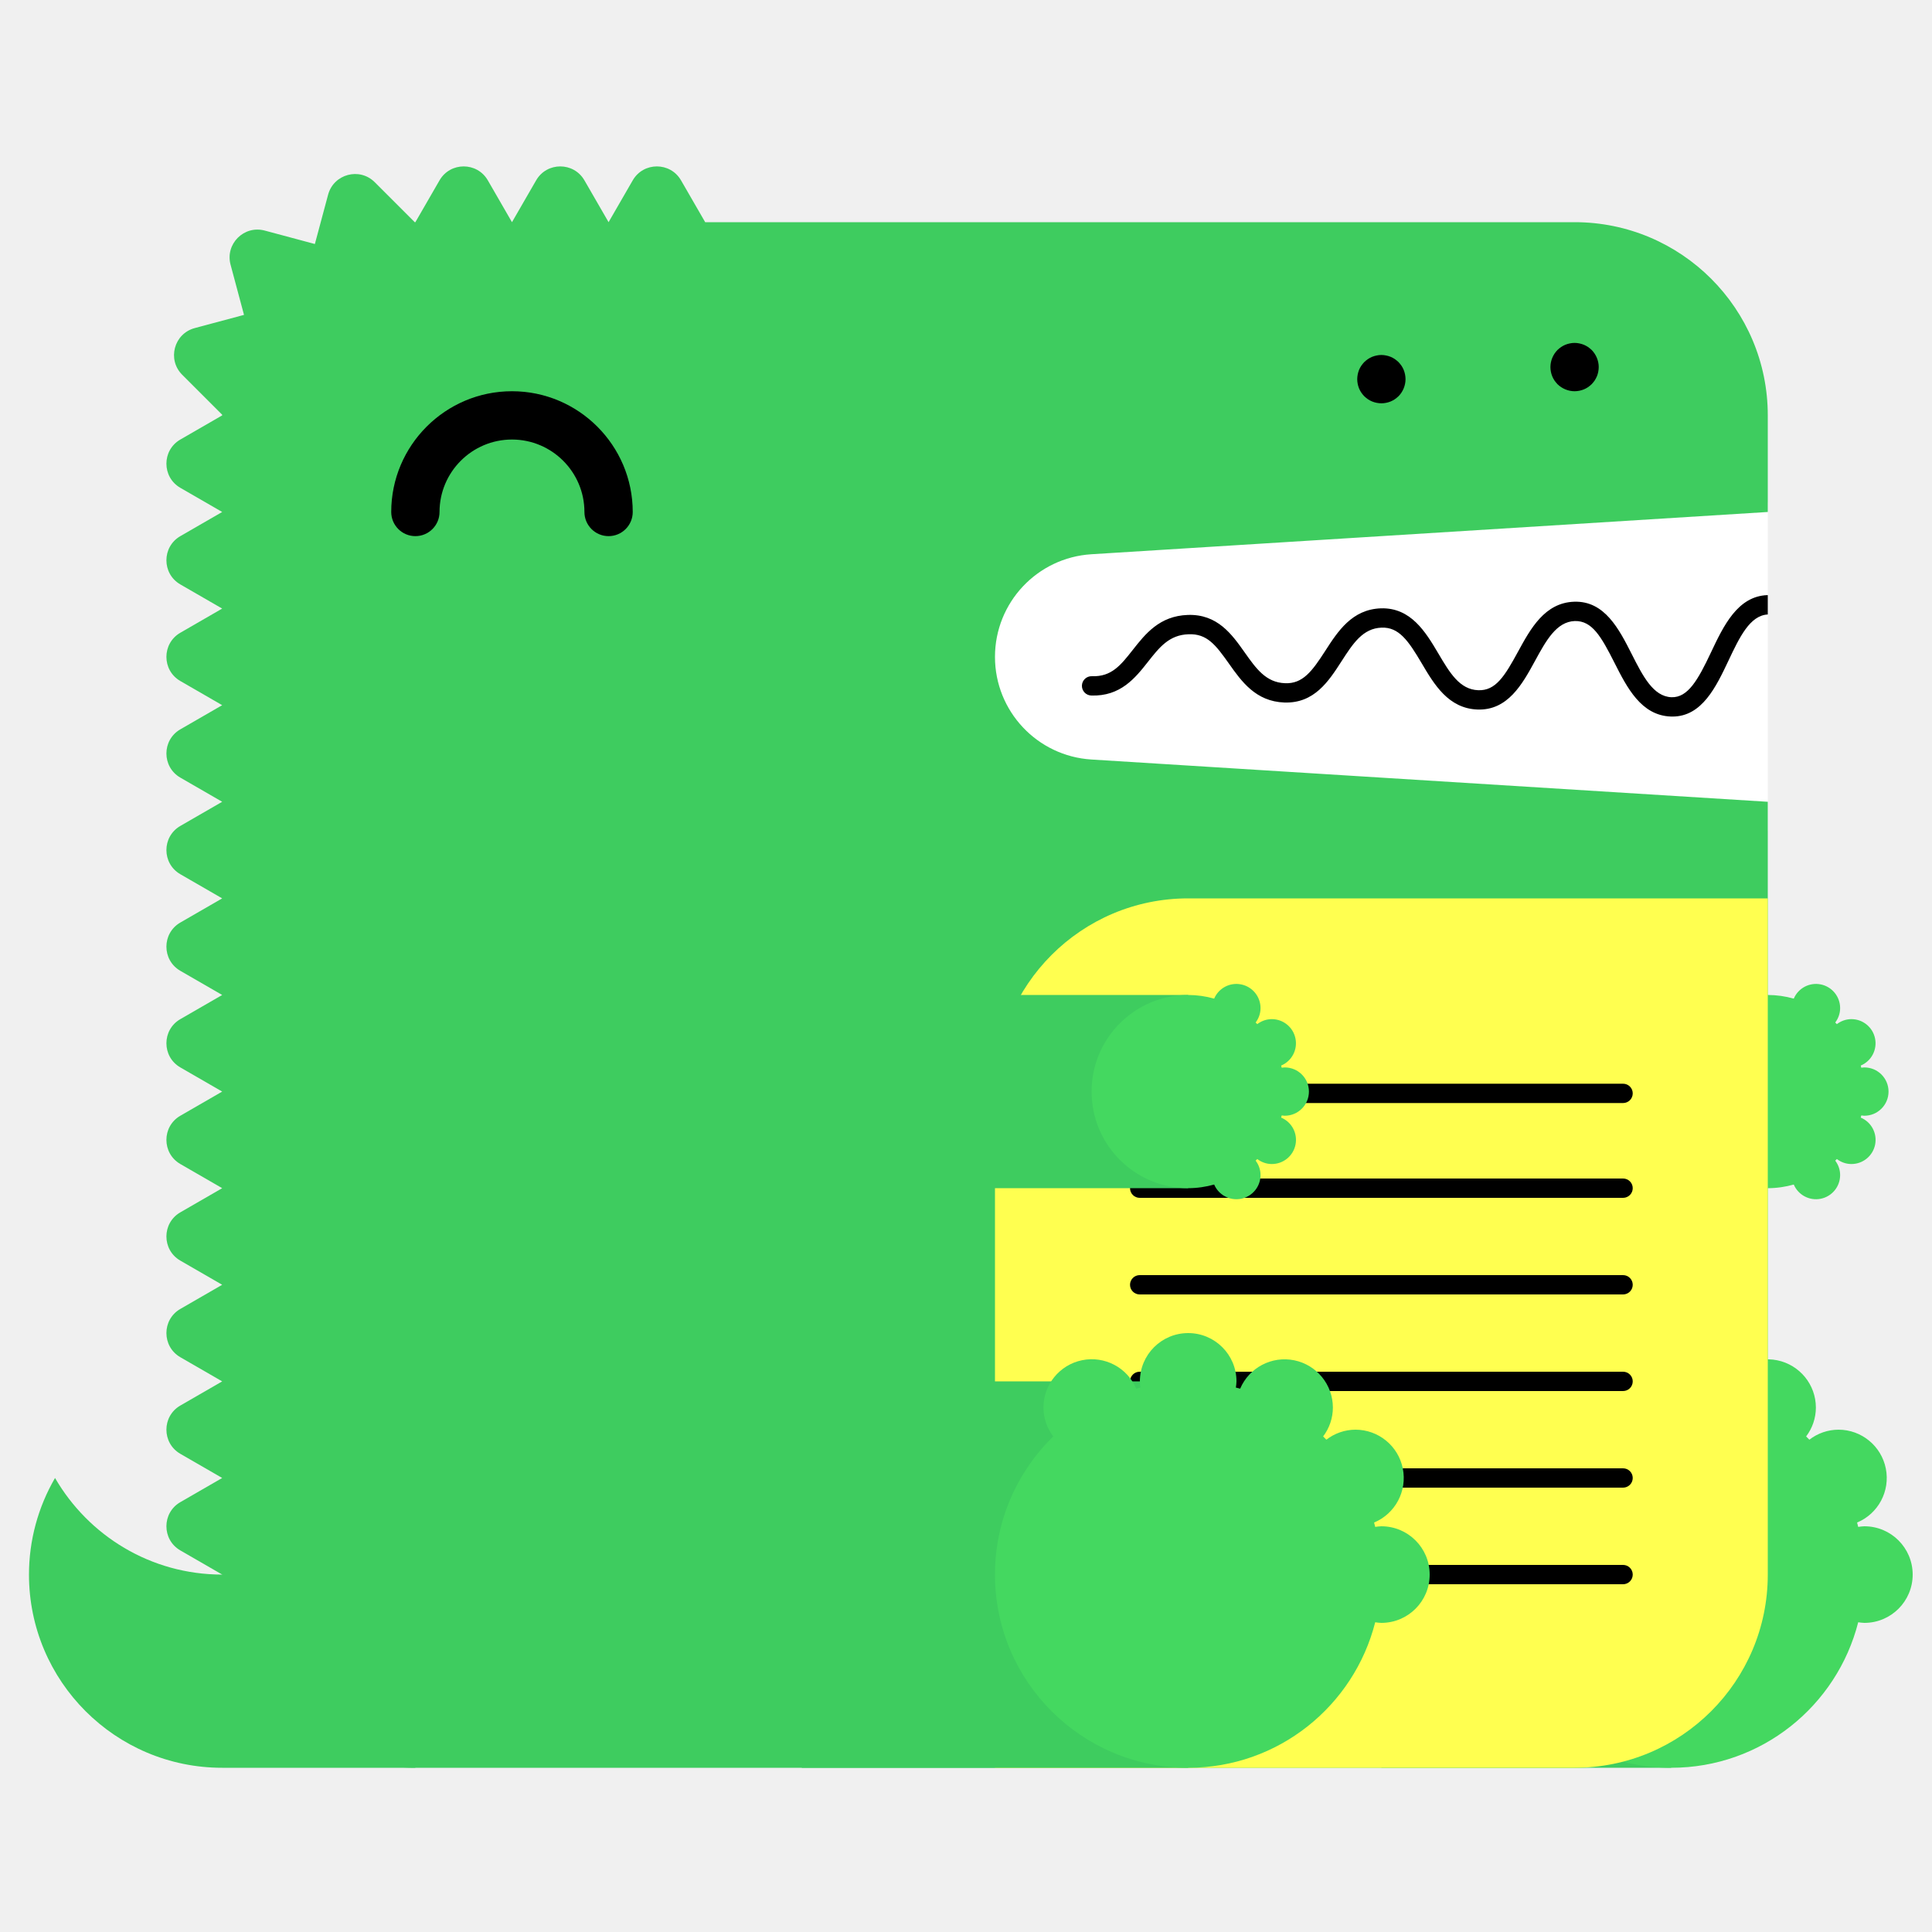
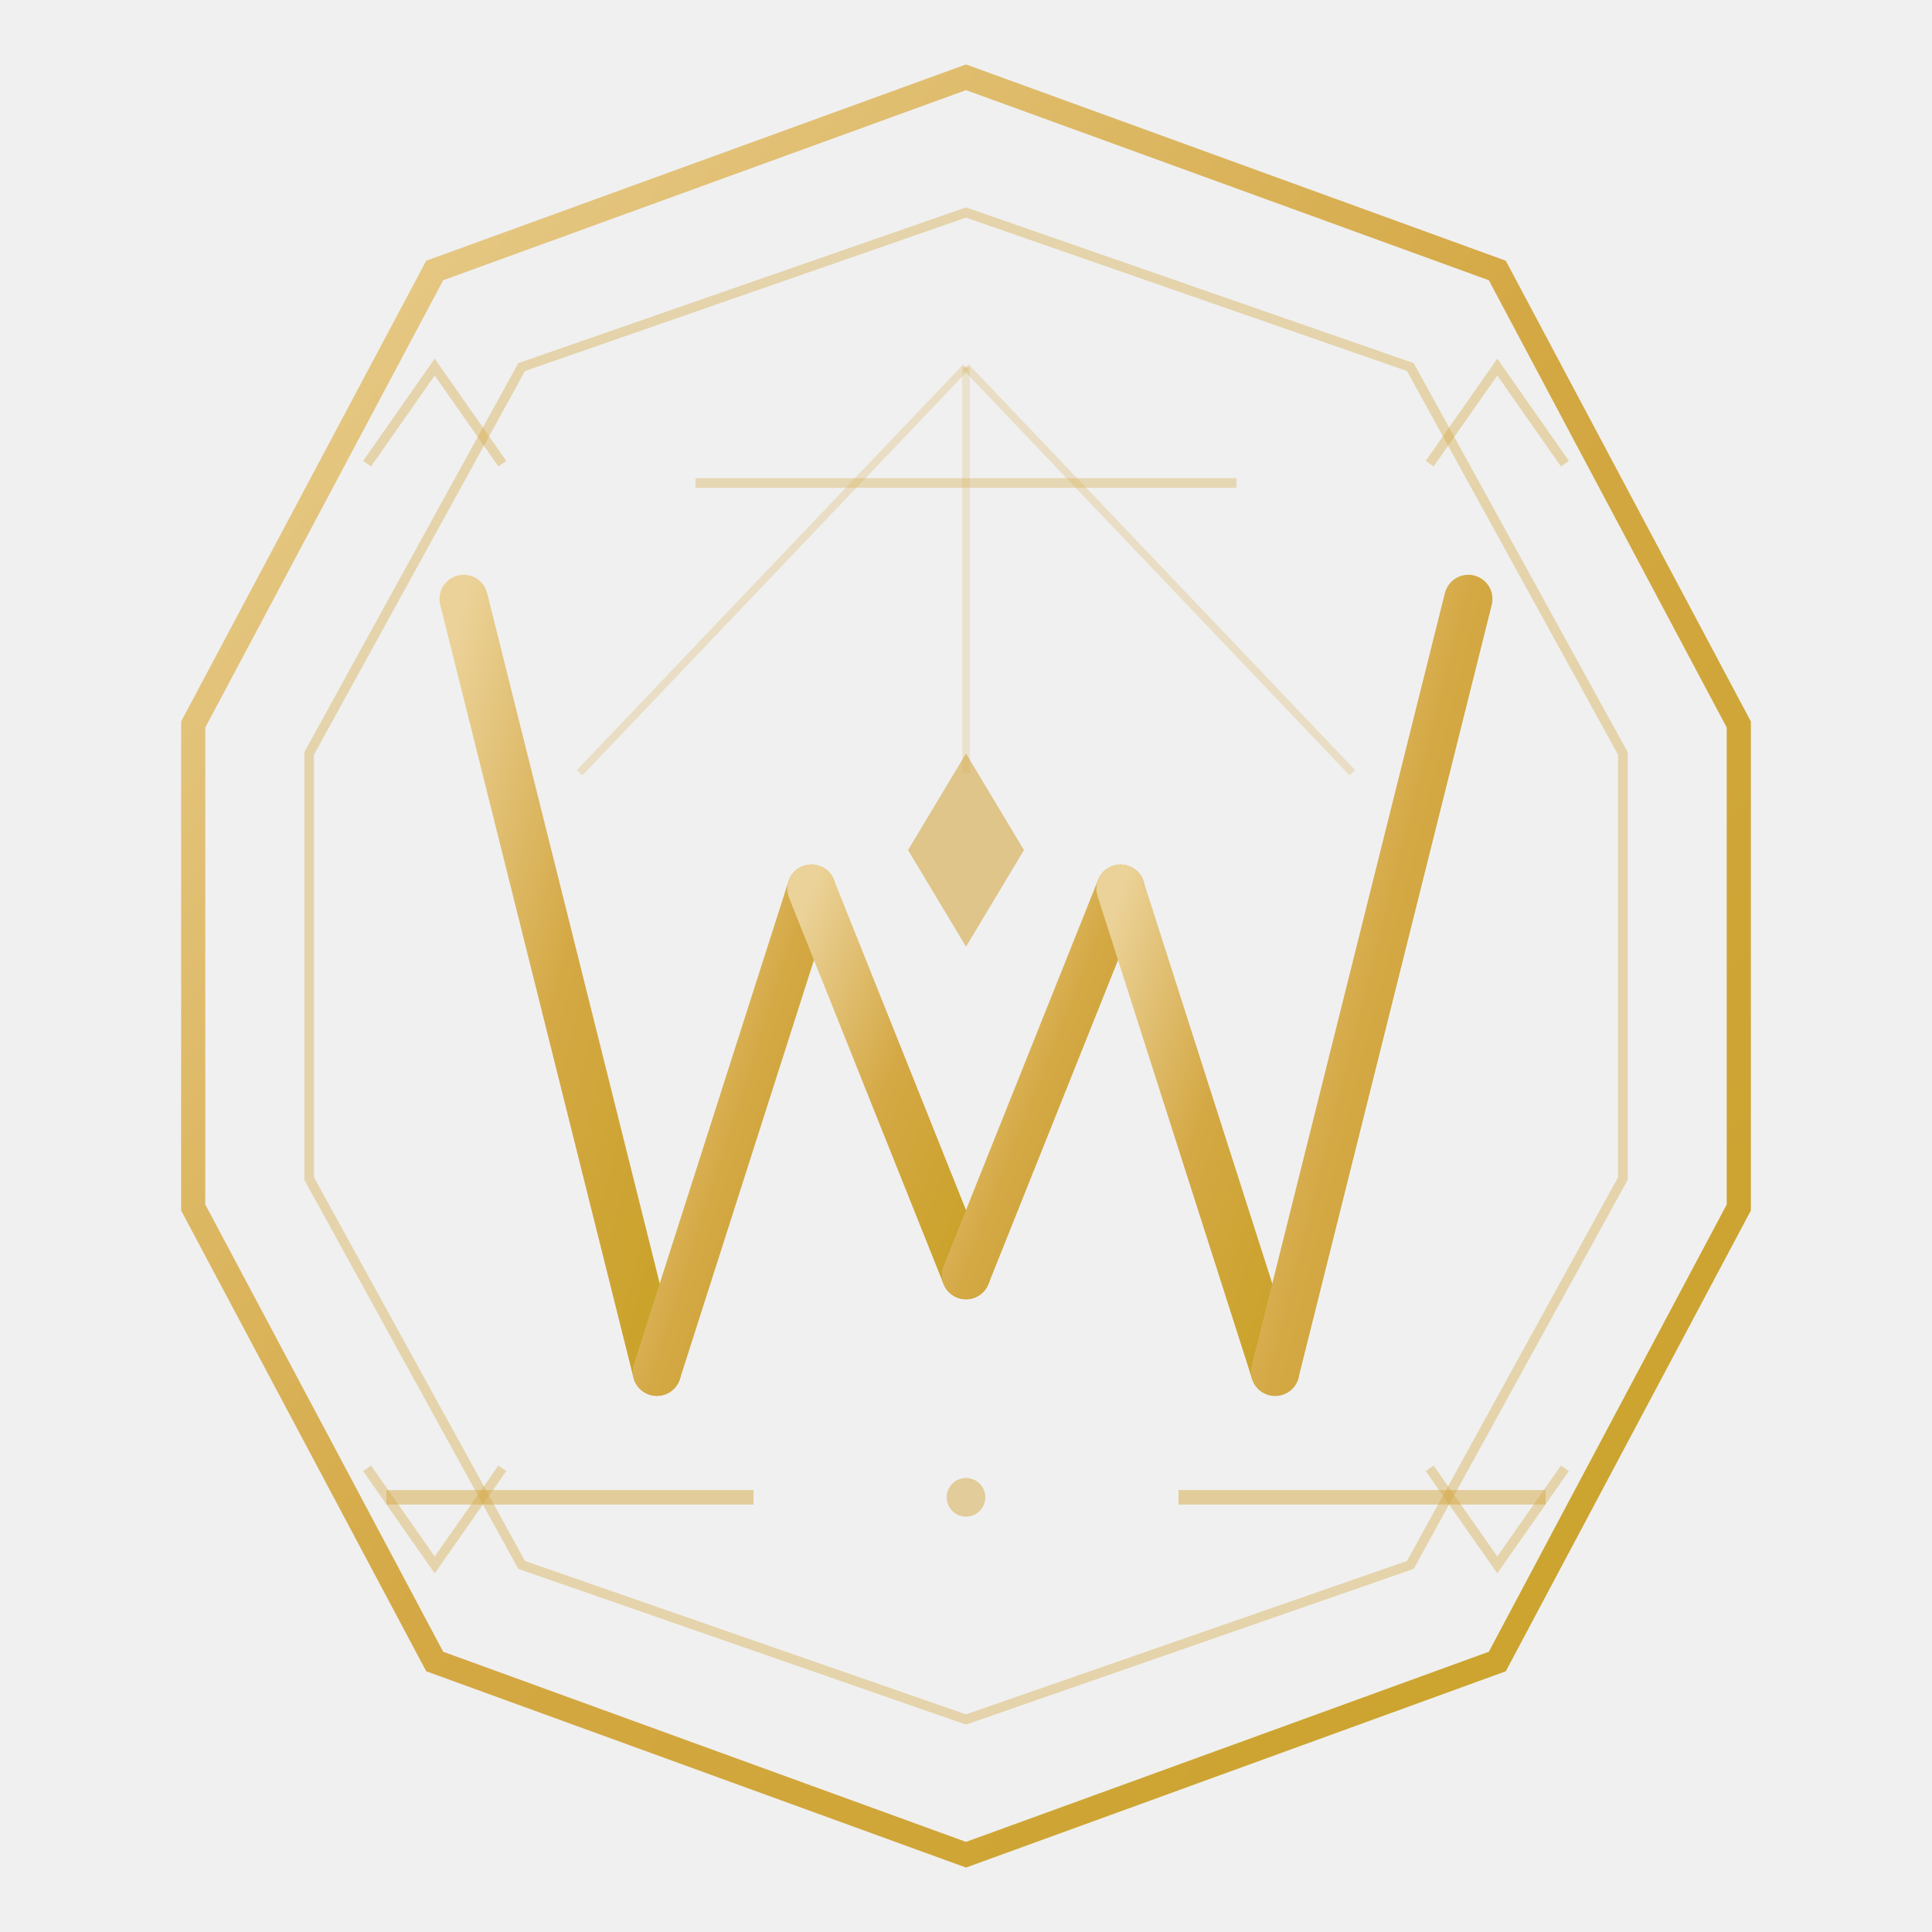
- <svg xmlns="http://www.w3.org/2000/svg" width="200" height="200" viewBox="0 0 200 200">
-   <g fill="none" fill-rule="evenodd">
-     <path fill="#FFF" d="M99 52h84v34H99z" />
-     <path d="M23 163c-7.398 0-13.843-4.027-17.303-10A19.886 19.886 0 0 0 3 163c0 11.046 8.954 20 20 20h20v-20H23z" fill="#3ECC5F" />
-     <path d="M112.98 57.376L183 53V43c0-11.046-8.954-20-20-20H73l-2.5-4.33c-1.112-1.925-3.889-1.925-5 0L63 23l-2.5-4.33c-1.111-1.925-3.889-1.925-5 0L53 23l-2.5-4.33c-1.111-1.925-3.889-1.925-5 0L43 23c-.022 0-.042.003-.065.003l-4.142-4.141c-1.57-1.571-4.252-.853-4.828 1.294l-1.369 5.104-5.192-1.392c-2.148-.575-4.111 1.389-3.535 3.536l1.39 5.193-5.102 1.367c-2.148.576-2.867 3.259-1.296 4.83l4.142 4.142c0 .021-.003.042-.003.064l-4.33 2.5c-1.925 1.111-1.925 3.889 0 5L23 53l-4.33 2.5c-1.925 1.111-1.925 3.889 0 5L23 63l-4.33 2.5c-1.925 1.111-1.925 3.889 0 5L23 73l-4.33 2.5c-1.925 1.111-1.925 3.889 0 5L23 83l-4.33 2.5c-1.925 1.111-1.925 3.889 0 5L23 93l-4.33 2.5c-1.925 1.111-1.925 3.889 0 5L23 103l-4.33 2.5c-1.925 1.111-1.925 3.889 0 5L23 113l-4.33 2.5c-1.925 1.111-1.925 3.889 0 5L23 123l-4.33 2.5c-1.925 1.111-1.925 3.889 0 5L23 133l-4.33 2.5c-1.925 1.111-1.925 3.889 0 5L23 143l-4.33 2.5c-1.925 1.111-1.925 3.889 0 5L23 153l-4.33 2.5c-1.925 1.111-1.925 3.889 0 5L23 163c0 11.046 8.954 20 20 20h120c11.046 0 20-8.954 20-20V83l-70.02-4.376A10.645 10.645 0 0 1 103 68c0-5.621 4.37-10.273 9.98-10.624" fill="#3ECC5F" />
-     <path fill="#3ECC5F" d="M143 183h30v-40h-30z" />
-     <path d="M193 158c-.219 0-.428.037-.639.064-.038-.15-.074-.301-.116-.451A5 5 0 0 0 190.32 148a4.96 4.96 0 0 0-3.016 1.036 26.531 26.531 0 0 0-.335-.336 4.955 4.955 0 0 0 1.011-2.987 5 5 0 0 0-9.599-1.959c-.148-.042-.297-.077-.445-.115.027-.211.064-.42.064-.639a5 5 0 0 0-5-5 5 5 0 0 0-5 5c0 .219.037.428.064.639-.148.038-.297.073-.445.115a4.998 4.998 0 0 0-9.599 1.959c0 1.125.384 2.151 1.011 2.987-3.717 3.632-6.031 8.693-6.031 14.3 0 11.046 8.954 20 20 20 9.339 0 17.16-6.41 19.361-15.064.211.027.42.064.639.064a5 5 0 0 0 5-5 5 5 0 0 0-5-5" fill="#44D860" />
-     <path fill="#3ECC5F" d="M153 123h30v-20h-30z" />
-     <path d="M193 115.5a2.5 2.5 0 1 0 0-5c-.109 0-.214.019-.319.032-.02-.075-.037-.15-.058-.225a2.501 2.501 0 0 0-.963-4.807c-.569 0-1.088.197-1.508.518a6.653 6.653 0 0 0-.168-.168c.314-.417.506-.931.506-1.494a2.5 2.5 0 0 0-4.8-.979A9.987 9.987 0 0 0 183 103c-5.522 0-10 4.478-10 10s4.478 10 10 10c.934 0 1.833-.138 2.69-.377a2.5 2.5 0 0 0 4.8-.979c0-.563-.192-1.077-.506-1.494.057-.055.113-.111.168-.168.42.321.939.518 1.508.518a2.5 2.5 0 0 0 .963-4.807c.021-.074.038-.15.058-.225.105.013.21.032.319.032" fill="#44D860" />
-     <path d="M63 55.5a2.5 2.5 0 0 1-2.5-2.5c0-4.136-3.364-7.5-7.5-7.5s-7.5 3.364-7.5 7.5a2.5 2.5 0 1 1-5 0c0-6.893 5.607-12.5 12.5-12.5S65.5 46.107 65.5 53a2.5 2.5 0 0 1-2.5 2.5" fill="#000" />
-     <path d="M103 183h60c11.046 0 20-8.954 20-20V93h-60c-11.046 0-20 8.954-20 20v70z" fill="#FFFF50" />
-     <path d="M168.02 124h-50.04a1 1 0 1 1 0-2h50.04a1 1 0 1 1 0 2m0 20h-50.04a1 1 0 1 1 0-2h50.04a1 1 0 1 1 0 2m0 20h-50.04a1 1 0 1 1 0-2h50.04a1 1 0 1 1 0 2m0-49.814h-50.04a1 1 0 1 1 0-2h50.04a1 1 0 1 1 0 2m0 19.814h-50.04a1 1 0 1 1 0-2h50.04a1 1 0 1 1 0 2m0 20h-50.04a1 1 0 1 1 0-2h50.04a1 1 0 1 1 0 2M183 61.611c-.012 0-.022-.006-.034-.005-3.09.105-4.552 3.196-5.842 5.923-1.346 2.85-2.387 4.703-4.093 4.647-1.889-.068-2.969-2.202-4.113-4.46-1.314-2.594-2.814-5.536-5.963-5.426-3.046.104-4.513 2.794-5.807 5.167-1.377 2.528-2.314 4.065-4.121 3.994-1.927-.07-2.951-1.805-4.136-3.813-1.321-2.236-2.848-4.75-5.936-4.664-2.994.103-4.465 2.385-5.763 4.4-1.373 2.13-2.335 3.428-4.165 3.351-1.973-.07-2.992-1.51-4.171-3.177-1.324-1.873-2.816-3.993-5.895-3.89-2.928.1-4.399 1.97-5.696 3.618-1.232 1.564-2.194 2.802-4.229 2.724a1 1 0 0 0-.072 2c3.017.101 4.545-1.8 5.872-3.487 1.177-1.496 2.193-2.787 4.193-2.855 1.926-.082 2.829 1.115 4.195 3.045 1.297 1.834 2.769 3.914 5.731 4.021 3.103.104 4.596-2.215 5.918-4.267 1.182-1.834 2.202-3.417 4.15-3.484 1.793-.067 2.769 1.35 4.145 3.681 1.297 2.197 2.766 4.686 5.787 4.796 3.125.108 4.634-2.62 5.949-5.035 1.139-2.088 2.214-4.06 4.119-4.126 1.793-.042 2.728 1.595 4.111 4.33 1.292 2.553 2.757 5.445 5.825 5.556l.169.003c3.064 0 4.518-3.075 5.805-5.794 1.139-2.41 2.217-4.68 4.067-4.773v-2z" fill="#000" />
-     <path fill="#3ECC5F" d="M83 183h40v-40H83z" />
-     <path d="M143 158c-.219 0-.428.037-.639.064-.038-.15-.074-.301-.116-.451A5 5 0 0 0 140.32 148a4.96 4.96 0 0 0-3.016 1.036 26.531 26.531 0 0 0-.335-.336 4.955 4.955 0 0 0 1.011-2.987 5 5 0 0 0-9.599-1.959c-.148-.042-.297-.077-.445-.115.027-.211.064-.42.064-.639a5 5 0 0 0-5-5 5 5 0 0 0-5 5c0 .219.037.428.064.639-.148.038-.297.073-.445.115a4.998 4.998 0 0 0-9.599 1.959c0 1.125.384 2.151 1.011 2.987-3.717 3.632-6.031 8.693-6.031 14.3 0 11.046 8.954 20 20 20 9.339 0 17.16-6.41 19.361-15.064.211.027.42.064.639.064a5 5 0 0 0 5-5 5 5 0 0 0-5-5" fill="#44D860" />
-     <path fill="#3ECC5F" d="M83 123h40v-20H83z" />
-     <path d="M133 115.5a2.5 2.5 0 1 0 0-5c-.109 0-.214.019-.319.032-.02-.075-.037-.15-.058-.225a2.501 2.501 0 0 0-.963-4.807c-.569 0-1.088.197-1.508.518a6.653 6.653 0 0 0-.168-.168c.314-.417.506-.931.506-1.494a2.5 2.5 0 0 0-4.8-.979A9.987 9.987 0 0 0 123 103c-5.522 0-10 4.478-10 10s4.478 10 10 10c.934 0 1.833-.138 2.69-.377a2.5 2.5 0 0 0 4.8-.979c0-.563-.192-1.077-.506-1.494.057-.055.113-.111.168-.168.42.321.939.518 1.508.518a2.5 2.5 0 0 0 .963-4.807c.021-.074.038-.15.058-.225.105.013.21.032.319.032" fill="#44D860" />
-     <path d="M143 41.75c-.16 0-.33-.02-.49-.05a2.52 2.52 0 0 1-.47-.14c-.15-.06-.29-.14-.431-.23-.13-.09-.259-.2-.38-.31-.109-.12-.219-.24-.309-.38s-.17-.28-.231-.43a2.619 2.619 0 0 1-.189-.96c0-.16.02-.33.05-.49.03-.16.08-.31.139-.47.061-.15.141-.29.231-.43.09-.13.2-.26.309-.38.121-.11.25-.22.38-.31.141-.09.281-.17.431-.23.149-.06.31-.11.47-.14.32-.07.65-.07.98 0 .159.03.32.08.47.14.149.06.29.14.43.23.13.09.259.2.38.31.11.12.22.25.31.38.09.14.17.28.23.43.06.16.11.31.14.47.029.16.05.33.05.49 0 .66-.271 1.31-.73 1.77-.121.11-.25.22-.38.31-.14.09-.281.17-.43.23a2.565 2.565 0 0 1-.96.19m20-1.25c-.66 0-1.3-.27-1.771-.73a3.802 3.802 0 0 1-.309-.38c-.09-.14-.17-.28-.231-.43a2.619 2.619 0 0 1-.189-.96c0-.66.27-1.3.729-1.77.121-.11.25-.22.38-.31.141-.09.281-.17.431-.23.149-.06.31-.11.47-.14.32-.07.66-.07.98 0 .159.03.32.08.47.14.149.06.29.14.43.23.13.09.259.2.38.31.459.47.73 1.11.73 1.77 0 .16-.021.33-.05.49-.03.16-.08.32-.14.47-.07.15-.14.29-.23.43-.09.13-.2.26-.31.38-.121.11-.25.22-.38.31-.14.09-.281.17-.43.23a2.565 2.565 0 0 1-.96.19" fill="#000" />
-   </g>
+ <svg xmlns="http://www.w3.org/2000/svg" viewBox="0 0 200 200" width="200" height="200">
+   <defs>
+     <linearGradient id="gold-gradient" x1="0%" y1="0%" x2="100%" y2="100%">
+       <stop offset="0%" stop-color="#ebd298" />
+       <stop offset="50%" stop-color="#d4a844" />
+       <stop offset="100%" stop-color="#c9a227" />
+     </linearGradient>
+   </defs>
+   <polygon points="100,8 155,28 180,75 180,125 155,172 100,192 45,172 20,125 20,75 45,28" fill="none" stroke="url(#gold-gradient)" stroke-width="2.5" />
+   <polygon points="100,22 146,38 168,78 168,122 146,162 100,178 54,162 32,122 32,78 54,38" fill="none" stroke="#d4a844" stroke-width="1" opacity="0.4" />
+   <line x1="100" y1="38" x2="60" y2="80" stroke="#d4a844" stroke-width="0.8" opacity="0.25" />
+   <line x1="100" y1="38" x2="140" y2="80" stroke="#d4a844" stroke-width="0.8" opacity="0.25" />
+   <line x1="100" y1="38" x2="100" y2="80" stroke="#d4a844" stroke-width="0.8" opacity="0.2" />
+   <path d="M 48,62 L 68,142" fill="none" stroke="url(#gold-gradient)" stroke-width="5" stroke-linecap="round" />
+   <path d="M 68,142 L 84,92" fill="none" stroke="url(#gold-gradient)" stroke-width="5" stroke-linecap="round" />
+   <path d="M 84,92 L 100,132" fill="none" stroke="url(#gold-gradient)" stroke-width="5" stroke-linecap="round" />
+   <path d="M 100,132 L 116,92" fill="none" stroke="url(#gold-gradient)" stroke-width="5" stroke-linecap="round" />
+   <path d="M 116,92 L 132,142" fill="none" stroke="url(#gold-gradient)" stroke-width="5" stroke-linecap="round" />
+   <path d="M 132,142 L 152,62" fill="none" stroke="url(#gold-gradient)" stroke-width="5" stroke-linecap="round" />
+   <polygon points="100,78 106,88 100,98 94,88" fill="#d4a844" opacity="0.6" />
+   <line x1="40" y1="155" x2="78" y2="155" stroke="#d4a844" stroke-width="1.5" opacity="0.5" />
+   <line x1="122" y1="155" x2="160" y2="155" stroke="#d4a844" stroke-width="1.5" opacity="0.5" />
+   <circle cx="100" cy="155" r="2" fill="#d4a844" opacity="0.5" />
+   <line x1="72" y1="50" x2="128" y2="50" stroke="#d4a844" stroke-width="1" opacity="0.35" />
+   <polyline points="38,48 45,38 52,48" fill="none" stroke="#d4a844" stroke-width="1" opacity="0.4" />
+   <polyline points="148,48 155,38 162,48" fill="none" stroke="#d4a844" stroke-width="1" opacity="0.4" />
+   <polyline points="38,152 45,162 52,152" fill="none" stroke="#d4a844" stroke-width="1" opacity="0.4" />
+   <polyline points="148,152 155,162 162,152" fill="none" stroke="#d4a844" stroke-width="1" opacity="0.4" />
</svg>
